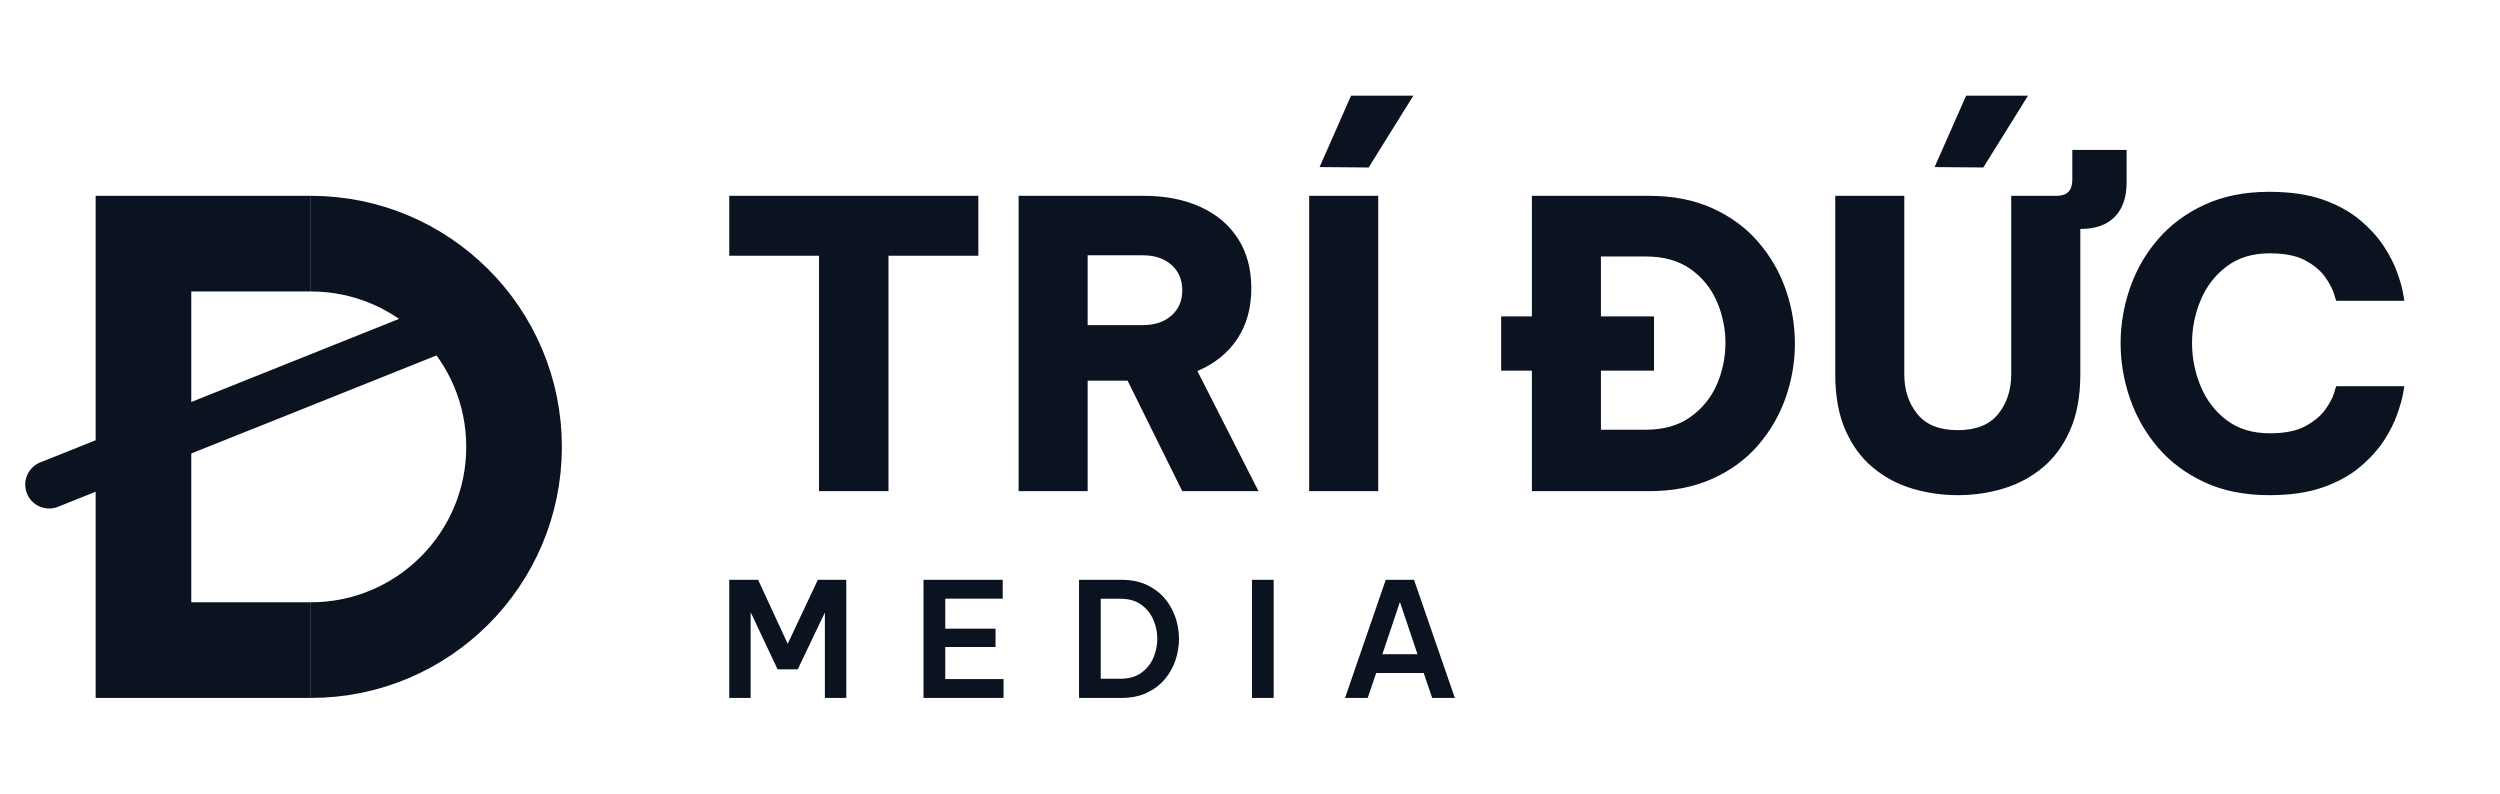
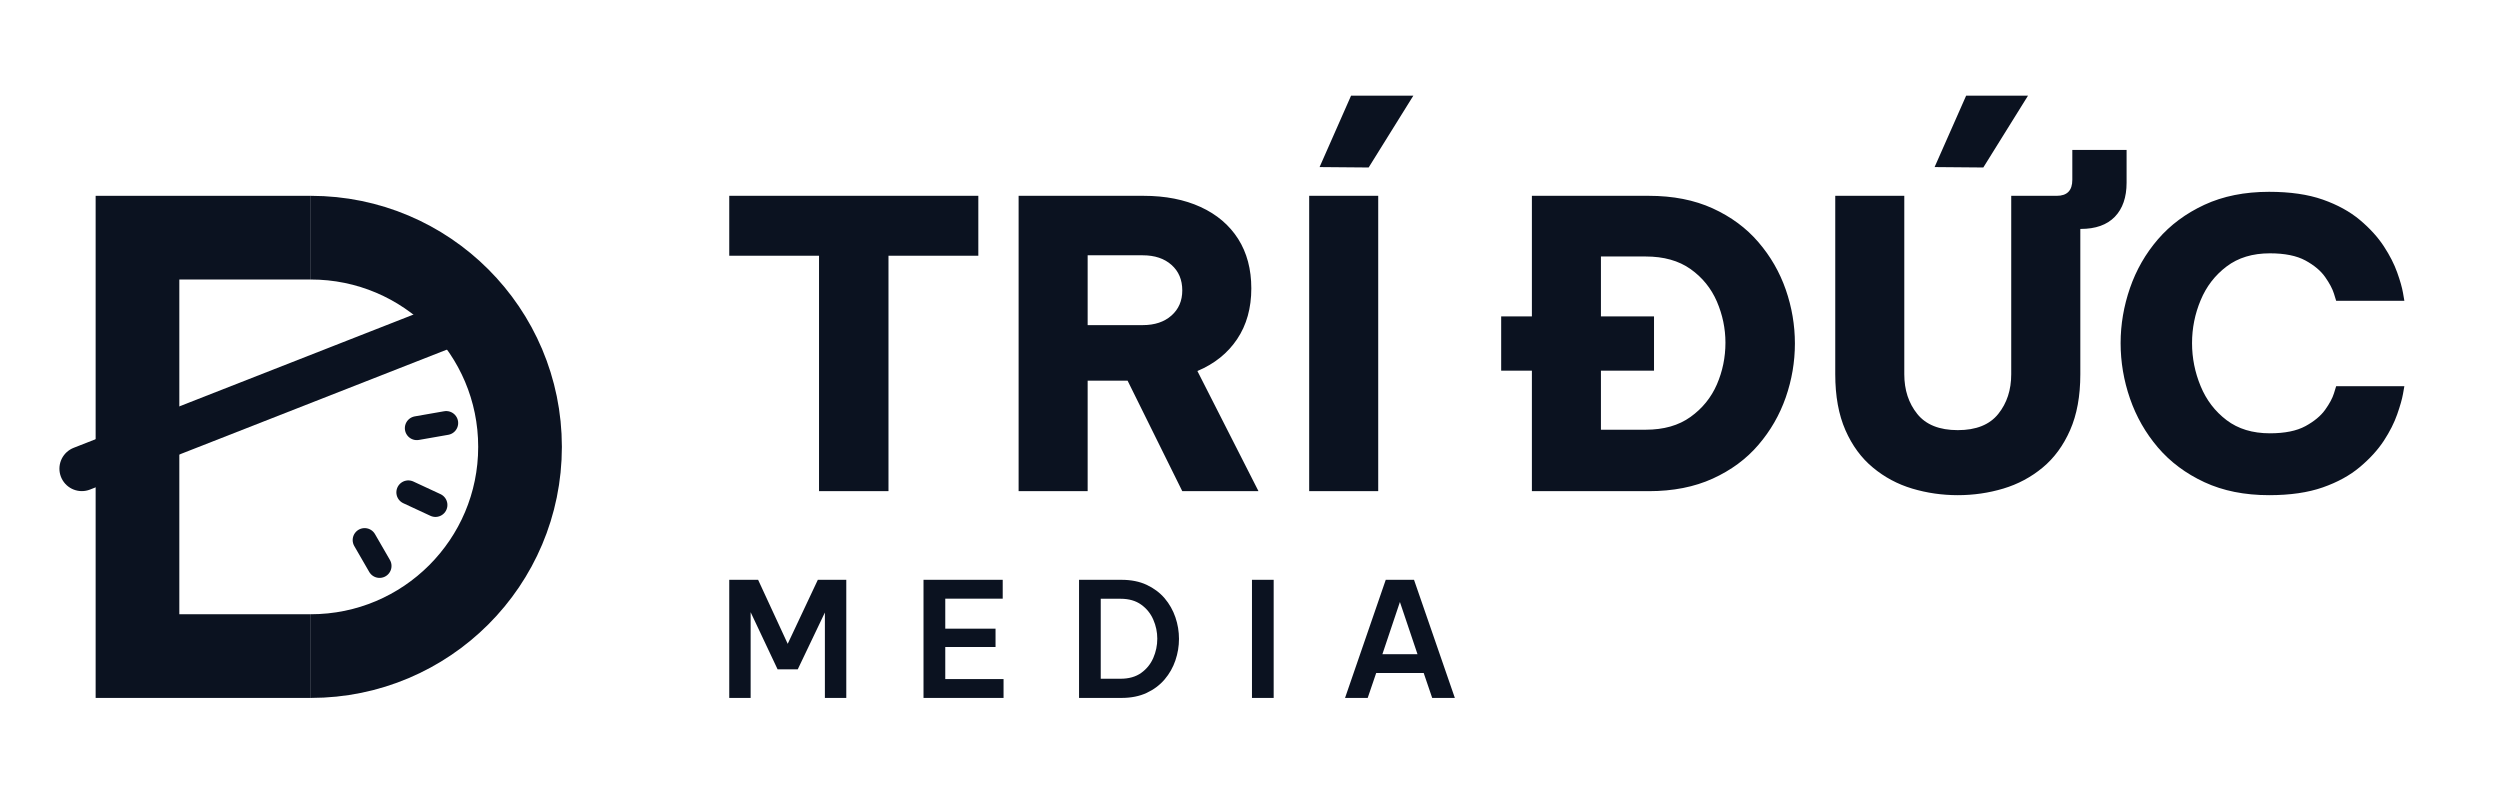
<svg xmlns="http://www.w3.org/2000/svg" viewBox="6 -14.76 418.24 132.76" role="img" aria-label="Trí Đức Media">
-   <path fill="#0B1220" d="M22 18H58V34H38V86H58V102H22Z" />
-   <path fill="none" stroke="#0B1220" stroke-width="16" d="M58 26A34 34 0 0 1 58 94" />
-   <path fill="none" stroke="#0B1220" stroke-width="8" stroke-linecap="round" d="M14.22 66.31L80 40" />
+   <path fill="#0B1220" d="M22 18H58V32H36V88H58V102H22Z" />
+   <path fill="none" stroke="#0B1220" stroke-width="14" d="M58 25A35 35 0 0 1 58 95" />
+   <path fill="none" stroke="#0B1220" stroke-width="4" stroke-linecap="round" d="M75.73 56.87L80.65 56.01M74.31 67.61L78.85 69.72M67 75.59L69.5 79.92" />
+   <path fill="none" stroke="#0B1220" stroke-width="7.5" stroke-linecap="round" d="M19.69 63.65L80 40" />
  <path fill="#0B1220" d="M154.64 67.41L143.02 67.41L143.02 28.02L128 28.02L128 18.00L169.67 18.00L169.67 28.02L154.64 28.02L154.64 67.41ZM187.96 67.41L176.41 67.41L176.41 18.00L197.31 18.00Q202.79 18.00 206.86 19.87Q210.93 21.74 213.14 25.21Q215.34 28.68 215.34 33.49L215.34 33.49Q215.34 38.43 212.97 41.97Q210.60 45.51 206.32 47.31L206.32 47.31L216.54 67.41L203.79 67.41L194.64 48.92L187.96 48.92L187.96 67.41ZM197.18 27.95L197.18 27.95L187.96 27.95L187.96 39.63L197.18 39.63Q200.18 39.63 201.98 38.03Q203.79 36.43 203.79 33.83L203.79 33.83Q203.79 31.15 201.98 29.55Q200.18 27.95 197.18 27.95ZM242.45 1.24L234.97 13.26L226.76 13.19L232.03 1.24L242.45 1.24ZM236.57 67.41L225.02 67.41L225.02 18.00L236.57 18.00L236.57 67.41ZM281.84 67.41L262.28 67.41L262.28 47.25L257.14 47.25L257.14 38.17L262.28 38.17L262.28 18.00L281.84 18.00Q287.92 18.00 292.53 20.10Q297.14 22.21 300.17 25.75Q303.21 29.28 304.75 33.69Q306.28 38.10 306.28 42.71L306.28 42.71Q306.28 47.31 304.75 51.72Q303.21 56.13 300.17 59.67Q297.14 63.21 292.53 65.31Q287.92 67.41 281.84 67.41L281.84 67.41ZM282.71 38.17L282.71 47.25L273.83 47.25L273.83 57.13L281.31 57.13Q285.85 57.13 288.82 54.99Q291.79 52.86 293.23 49.55Q294.66 46.24 294.66 42.57L294.66 42.57Q294.66 39.03 293.23 35.69Q291.79 32.36 288.82 30.25Q285.85 28.15 281.31 28.15L281.31 28.15L273.83 28.15L273.83 38.17L282.71 38.17ZM345.28 1.24L337.80 13.26L329.65 13.19L334.93 1.24L345.28 1.24ZM333.53 68.08L333.53 68.08Q329.59 68.08 325.91 66.98Q322.24 65.88 319.34 63.47Q316.43 61.07 314.73 57.20Q313.03 53.32 313.03 47.85L313.03 47.85L313.03 18.00L324.58 18.00L324.58 47.85Q324.58 51.79 326.75 54.49Q328.92 57.20 333.53 57.20L333.53 57.20Q338.13 57.20 340.30 54.49Q342.47 51.79 342.47 47.85L342.47 47.85L342.47 18.00L350.09 18.00Q352.69 18.00 352.69 15.33L352.69 15.33L352.69 10.32L361.77 10.32L361.77 15.80Q361.77 19.47 359.80 21.51Q357.83 23.54 354.09 23.54L354.09 23.54L354.03 23.54L354.03 47.85Q354.03 53.32 352.32 57.20Q350.62 61.07 347.72 63.47Q344.81 65.88 341.14 66.98Q337.47 68.08 333.53 68.08ZM385.61 68.08L385.61 68.08Q379.47 68.08 374.79 65.91Q370.12 63.74 367.01 60.10Q363.91 56.46 362.34 51.92Q360.77 47.38 360.77 42.64L360.77 42.64Q360.77 37.97 362.34 33.42Q363.91 28.88 367.01 25.28Q370.12 21.67 374.79 19.50Q379.47 17.33 385.61 17.33L385.61 17.33Q390.88 17.33 394.59 18.63Q398.30 19.94 400.80 22.04Q403.30 24.14 404.81 26.45Q406.31 28.75 407.04 30.82Q407.78 32.89 408.01 34.23Q408.24 35.56 408.24 35.56L408.24 35.56L396.83 35.56Q396.83 35.56 396.46 34.36Q396.09 33.16 394.99 31.59Q393.89 30.02 391.69 28.82Q389.48 27.62 385.74 27.62L385.74 27.62Q381.40 27.62 378.50 29.82Q375.59 32.02 374.16 35.46Q372.72 38.90 372.72 42.64L372.72 42.64Q372.72 46.38 374.16 49.85Q375.59 53.32 378.50 55.53Q381.40 57.73 385.74 57.73L385.74 57.73Q389.48 57.73 391.69 56.53Q393.89 55.33 394.99 53.79Q396.09 52.25 396.46 51.05Q396.83 49.85 396.83 49.85L396.83 49.85L408.24 49.85Q408.24 49.85 408.01 51.15Q407.78 52.45 407.04 54.56Q406.31 56.66 404.81 58.97Q403.30 61.27 400.80 63.37Q398.30 65.48 394.59 66.78Q390.88 68.08 385.61 68.08Z" />
  <path fill="#0B1220" d="M131.58 102.00L128 102.00L128 82.24L132.83 82.24L137.78 92.95L142.82 82.24L147.58 82.24L147.58 102.00L144.00 102.00L144.00 87.71L139.46 97.22L136.09 97.22L131.58 87.66L131.58 102.00ZM173.89 102.00L160.50 102.00L160.50 82.24L173.75 82.24L173.75 85.39L164.14 85.39L164.14 90.41L172.55 90.41L172.55 93.48L164.14 93.48L164.14 98.85L173.89 98.85L173.89 102.00ZM193.62 102.00L186.52 102.00L186.52 82.24L193.62 82.24Q196.03 82.24 197.83 83.08Q199.63 83.92 200.84 85.33Q202.04 86.75 202.64 88.51Q203.24 90.27 203.24 92.12L203.24 92.12Q203.24 93.96 202.64 95.72Q202.04 97.49 200.84 98.90Q199.63 100.32 197.83 101.16Q196.03 102.00 193.62 102.00L193.62 102.00ZM193.46 85.41L193.46 85.41L190.15 85.41L190.15 98.79L193.46 98.79Q195.55 98.79 196.91 97.82Q198.27 96.85 198.94 95.31Q199.61 93.77 199.61 92.09L199.61 92.09Q199.61 90.43 198.94 88.90Q198.27 87.36 196.91 86.39Q195.55 85.41 193.46 85.41ZM219.08 102.00L215.45 102.00L215.45 82.24L219.08 82.24L219.08 102.00ZM234.81 102.00L231.02 102.00L237.83 82.24L242.56 82.24L249.39 102.00L245.60 102.00L244.18 97.83L236.23 97.83L234.81 102.00ZM240.20 85.95L237.27 94.68L243.14 94.68L240.20 85.95Z" />
</svg>
